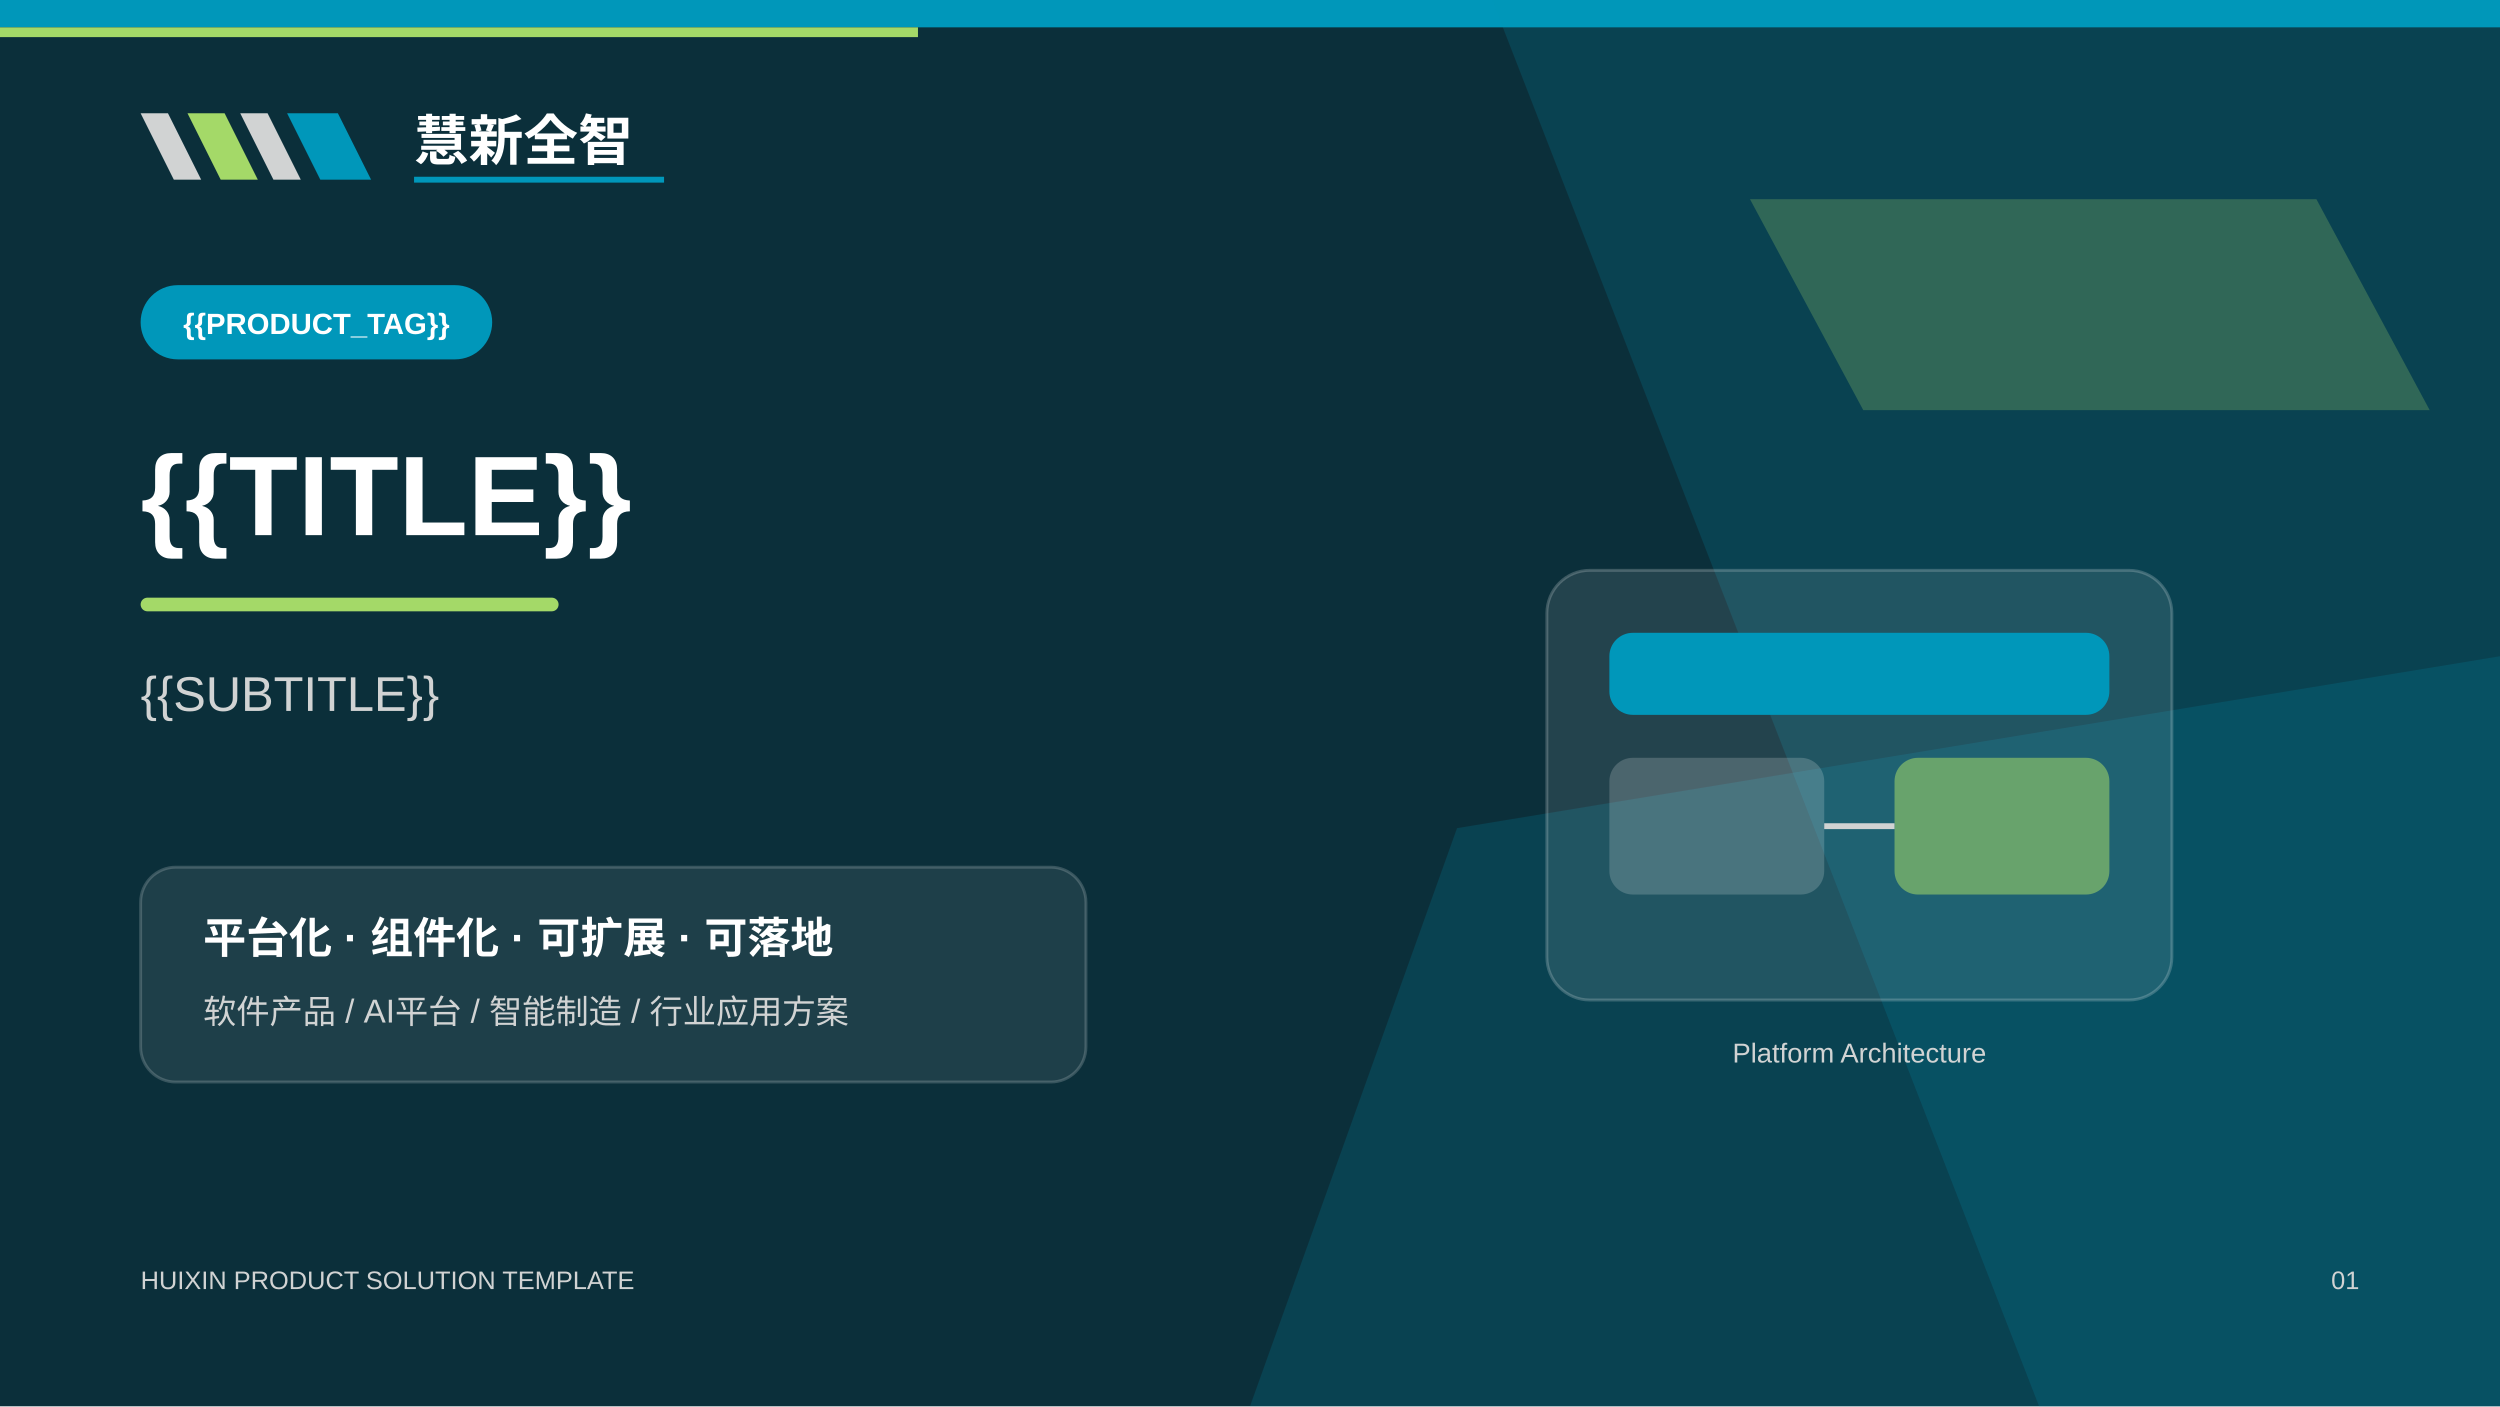
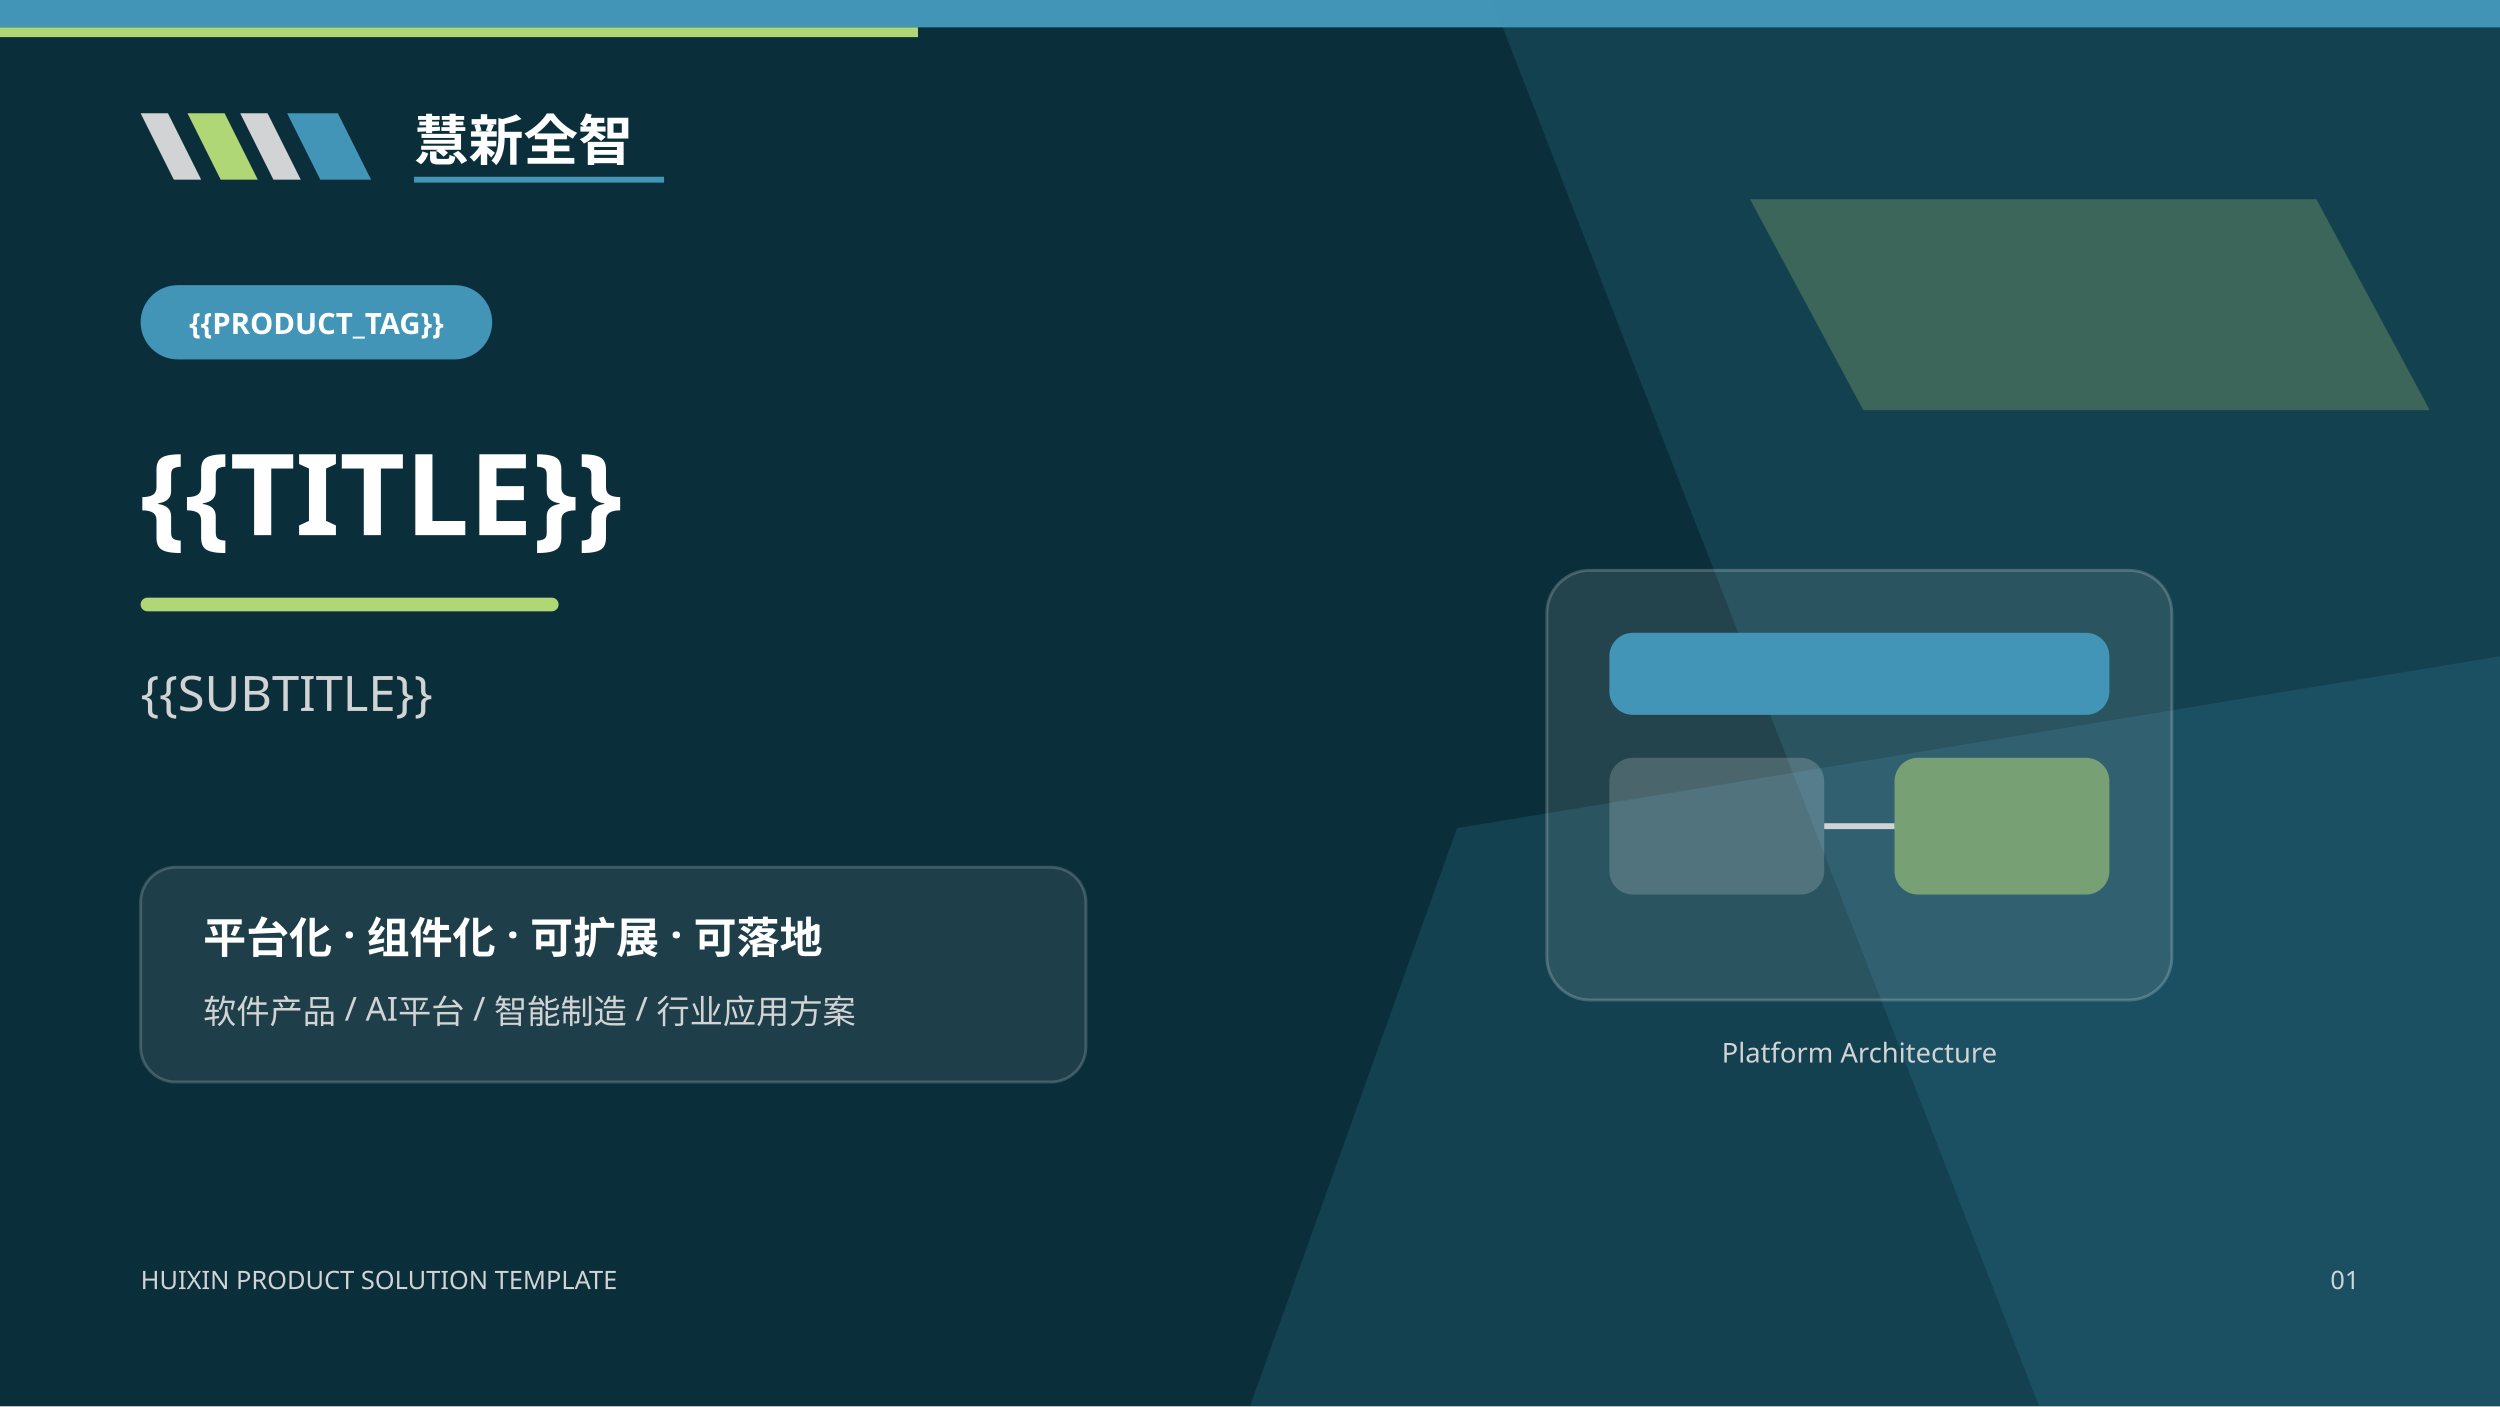
<svg xmlns="http://www.w3.org/2000/svg" viewBox="0 0 1280 720">
  <rect x="0" y="0" width="1280" height="720" fill="#0B2F3A" />
-   <rect x="0" y="0" width="1280" height="14" fill="#0097BA" />
-   <rect x="0" y="14" width="470" height="5" fill="#A4D968" />
-   <polygon points="764,0 1280,0 1280,720 1044,720" fill="#0097BA" fill-opacity="0.18" />
-   <polygon points="896,102 1186,102 1244,210 954,210" fill="#A4D968" fill-opacity="0.25" />
-   <polygon points="746,424 1280,336 1280,720 640,720" fill="#0097BA" fill-opacity="0.18" />
+   <rect x="0" y="0" width="1280" height="14" fill="#4295B6" />
+   <rect x="0" y="14" width="470" height="5" fill="#B0D776" />
+   <polygon points="764,0 1280,0 1280,720 1044,720" fill="#4295B6" fill-opacity="0.18" />
+   <polygon points="896,102 1186,102 1244,210 954,210" fill="#B0D776" fill-opacity="0.25" />
+   <polygon points="746,424 1280,336 1280,720 640,720" fill="#4295B6" fill-opacity="0.18" />
  <g id="huixin-logo" transform="translate(72 48)">
-     <polygon points="0,10 14,10 31,44 17,44" fill="#D1D3D3" />
-     <polygon points="24,10 43,10 60,44 41,44" fill="#A4D968" />
-     <polygon points="51,10 65,10 82,44 68,44" fill="#D1D3D3" />
-     <polygon points="75,10 101,10 118,44 92,44" fill="#0097BA" />
-     <text x="140" y="34" fill="#FFFFFF" font-family="Microsoft YaHei, PingFang SC, Arial, sans-serif" font-size="28" font-weight="700">慧新全智</text>
-     <line x1="140" y1="44" x2="268" y2="44" stroke="#0097BA" stroke-width="3" />
+     <polygon points="0,10 14,10 31,44 17,44" fill="#D2D3D4" />
+     <polygon points="24,10 43,10 60,44 41,44" fill="#B0D776" />
+     <polygon points="51,10 65,10 82,44 68,44" fill="#D2D3D4" />
+     <polygon points="75,10 101,10 118,44 92,44" fill="#4295B6" />
+     <text x="140" y="34" fill="#FFFFFF" font-family="Microsoft YaHei" font-size="28" font-weight="700">慧新全智</text>
+     <line x1="140" y1="44" x2="268" y2="44" stroke="#4295B6" stroke-width="3" />
  </g>
-   <rect x="72" y="146" width="180" height="38" rx="19" fill="#0097BA" />
-   <text x="162" y="171" text-anchor="middle" fill="#FFFFFF" font-family="Microsoft YaHei, PingFang SC, Arial, sans-serif" font-size="15" font-weight="700">{{PRODUCT_TAG}}</text>
-   <text x="72" y="274" fill="#FFFFFF" font-family="Microsoft YaHei, PingFang SC, Arial, sans-serif" font-size="58" font-weight="700">{{TITLE}}</text>
-   <rect x="72" y="306" width="214" height="7" rx="3.5" fill="#A4D968" />
-   <text x="72" y="364" fill="#D1D3D3" font-family="Microsoft YaHei, PingFang SC, Arial, sans-serif" font-size="25">{{SUBTITLE}}</text>
+   <rect x="72" y="146" width="180" height="38" rx="19" fill="#4295B6" />
+   <text x="162" y="171" text-anchor="middle" fill="#FFFFFF" font-family="Microsoft YaHei" font-size="15" font-weight="700">{{PRODUCT_TAG}}</text>
+   <text x="72" y="274" fill="#FFFFFF" font-family="Microsoft YaHei" font-size="58" font-weight="700">{{TITLE}}</text>
+   <rect x="72" y="306" width="214" height="7" rx="3.5" fill="#B0D776" />
+   <text x="72" y="364" fill="#D2D3D4" font-family="Microsoft YaHei" font-size="25">{{SUBTITLE}}</text>
  <rect x="72" y="444" width="484" height="110" rx="18" fill="#FFFFFF" fill-opacity="0.08" stroke="#FFFFFF" stroke-opacity="0.18" stroke-width="1.5" />
-   <text x="104" y="488" fill="#FFFFFF" font-family="Microsoft YaHei, PingFang SC, Arial, sans-serif" font-size="22" font-weight="700">平台化 · 组件化 · 可扩展 · 可落地</text>
-   <text x="104" y="524" fill="#D1D3D3" font-family="Microsoft YaHei, PingFang SC, Arial, sans-serif" font-size="17">软件产品 / AI平台 / 智能制造 / 行业应用方案</text>
+   <text x="104" y="488" fill="#FFFFFF" font-family="Microsoft YaHei" font-size="22" font-weight="700">平台化 · 组件化 · 可扩展 · 可落地</text>
+   <text x="104" y="524" fill="#D2D3D4" font-family="Microsoft YaHei" font-size="17">软件产品 / AI平台 / 智能制造 / 行业应用方案</text>
  <rect x="792" y="292" width="320" height="220" rx="22" fill="#FFFFFF" fill-opacity="0.10" stroke="#FFFFFF" stroke-opacity="0.20" stroke-width="1.5" />
-   <rect x="824" y="324" width="256" height="42" rx="12" fill="#0097BA" />
+   <rect x="824" y="324" width="256" height="42" rx="12" fill="#4295B6" />
  <rect x="824" y="388" width="110" height="70" rx="12" fill="#FFFFFF" fill-opacity="0.18" />
-   <rect x="970" y="388" width="110" height="70" rx="12" fill="#A4D968" fill-opacity="0.55" />
-   <line x1="934" y1="423" x2="970" y2="423" stroke="#D1D3D3" stroke-width="3" />
-   <text x="952" y="544" text-anchor="middle" fill="#D1D3D3" font-family="Microsoft YaHei, PingFang SC, Arial, sans-serif" font-size="14">Platform Architecture</text>
-   <text x="72" y="660" fill="#D1D3D3" font-family="Microsoft YaHei, PingFang SC, Arial, sans-serif" font-size="13">HUIXIN PRODUCT SOLUTION TEMPLATE</text>
-   <text x="1208" y="660" text-anchor="end" fill="#D1D3D3" font-family="Microsoft YaHei, PingFang SC, Arial, sans-serif" font-size="13">01</text>
+   <rect x="970" y="388" width="110" height="70" rx="12" fill="#B0D776" fill-opacity="0.55" />
+   <line x1="934" y1="423" x2="970" y2="423" stroke="#D2D3D4" stroke-width="3" />
+   <text x="952" y="544" text-anchor="middle" fill="#D2D3D4" font-family="Microsoft YaHei" font-size="14">Platform Architecture</text>
+   <text x="72" y="660" fill="#D2D3D4" font-family="Microsoft YaHei" font-size="13">HUIXIN PRODUCT SOLUTION TEMPLATE</text>
+   <text x="1208" y="660" text-anchor="end" fill="#D2D3D4" font-family="Microsoft YaHei" font-size="13">01</text>
</svg>
